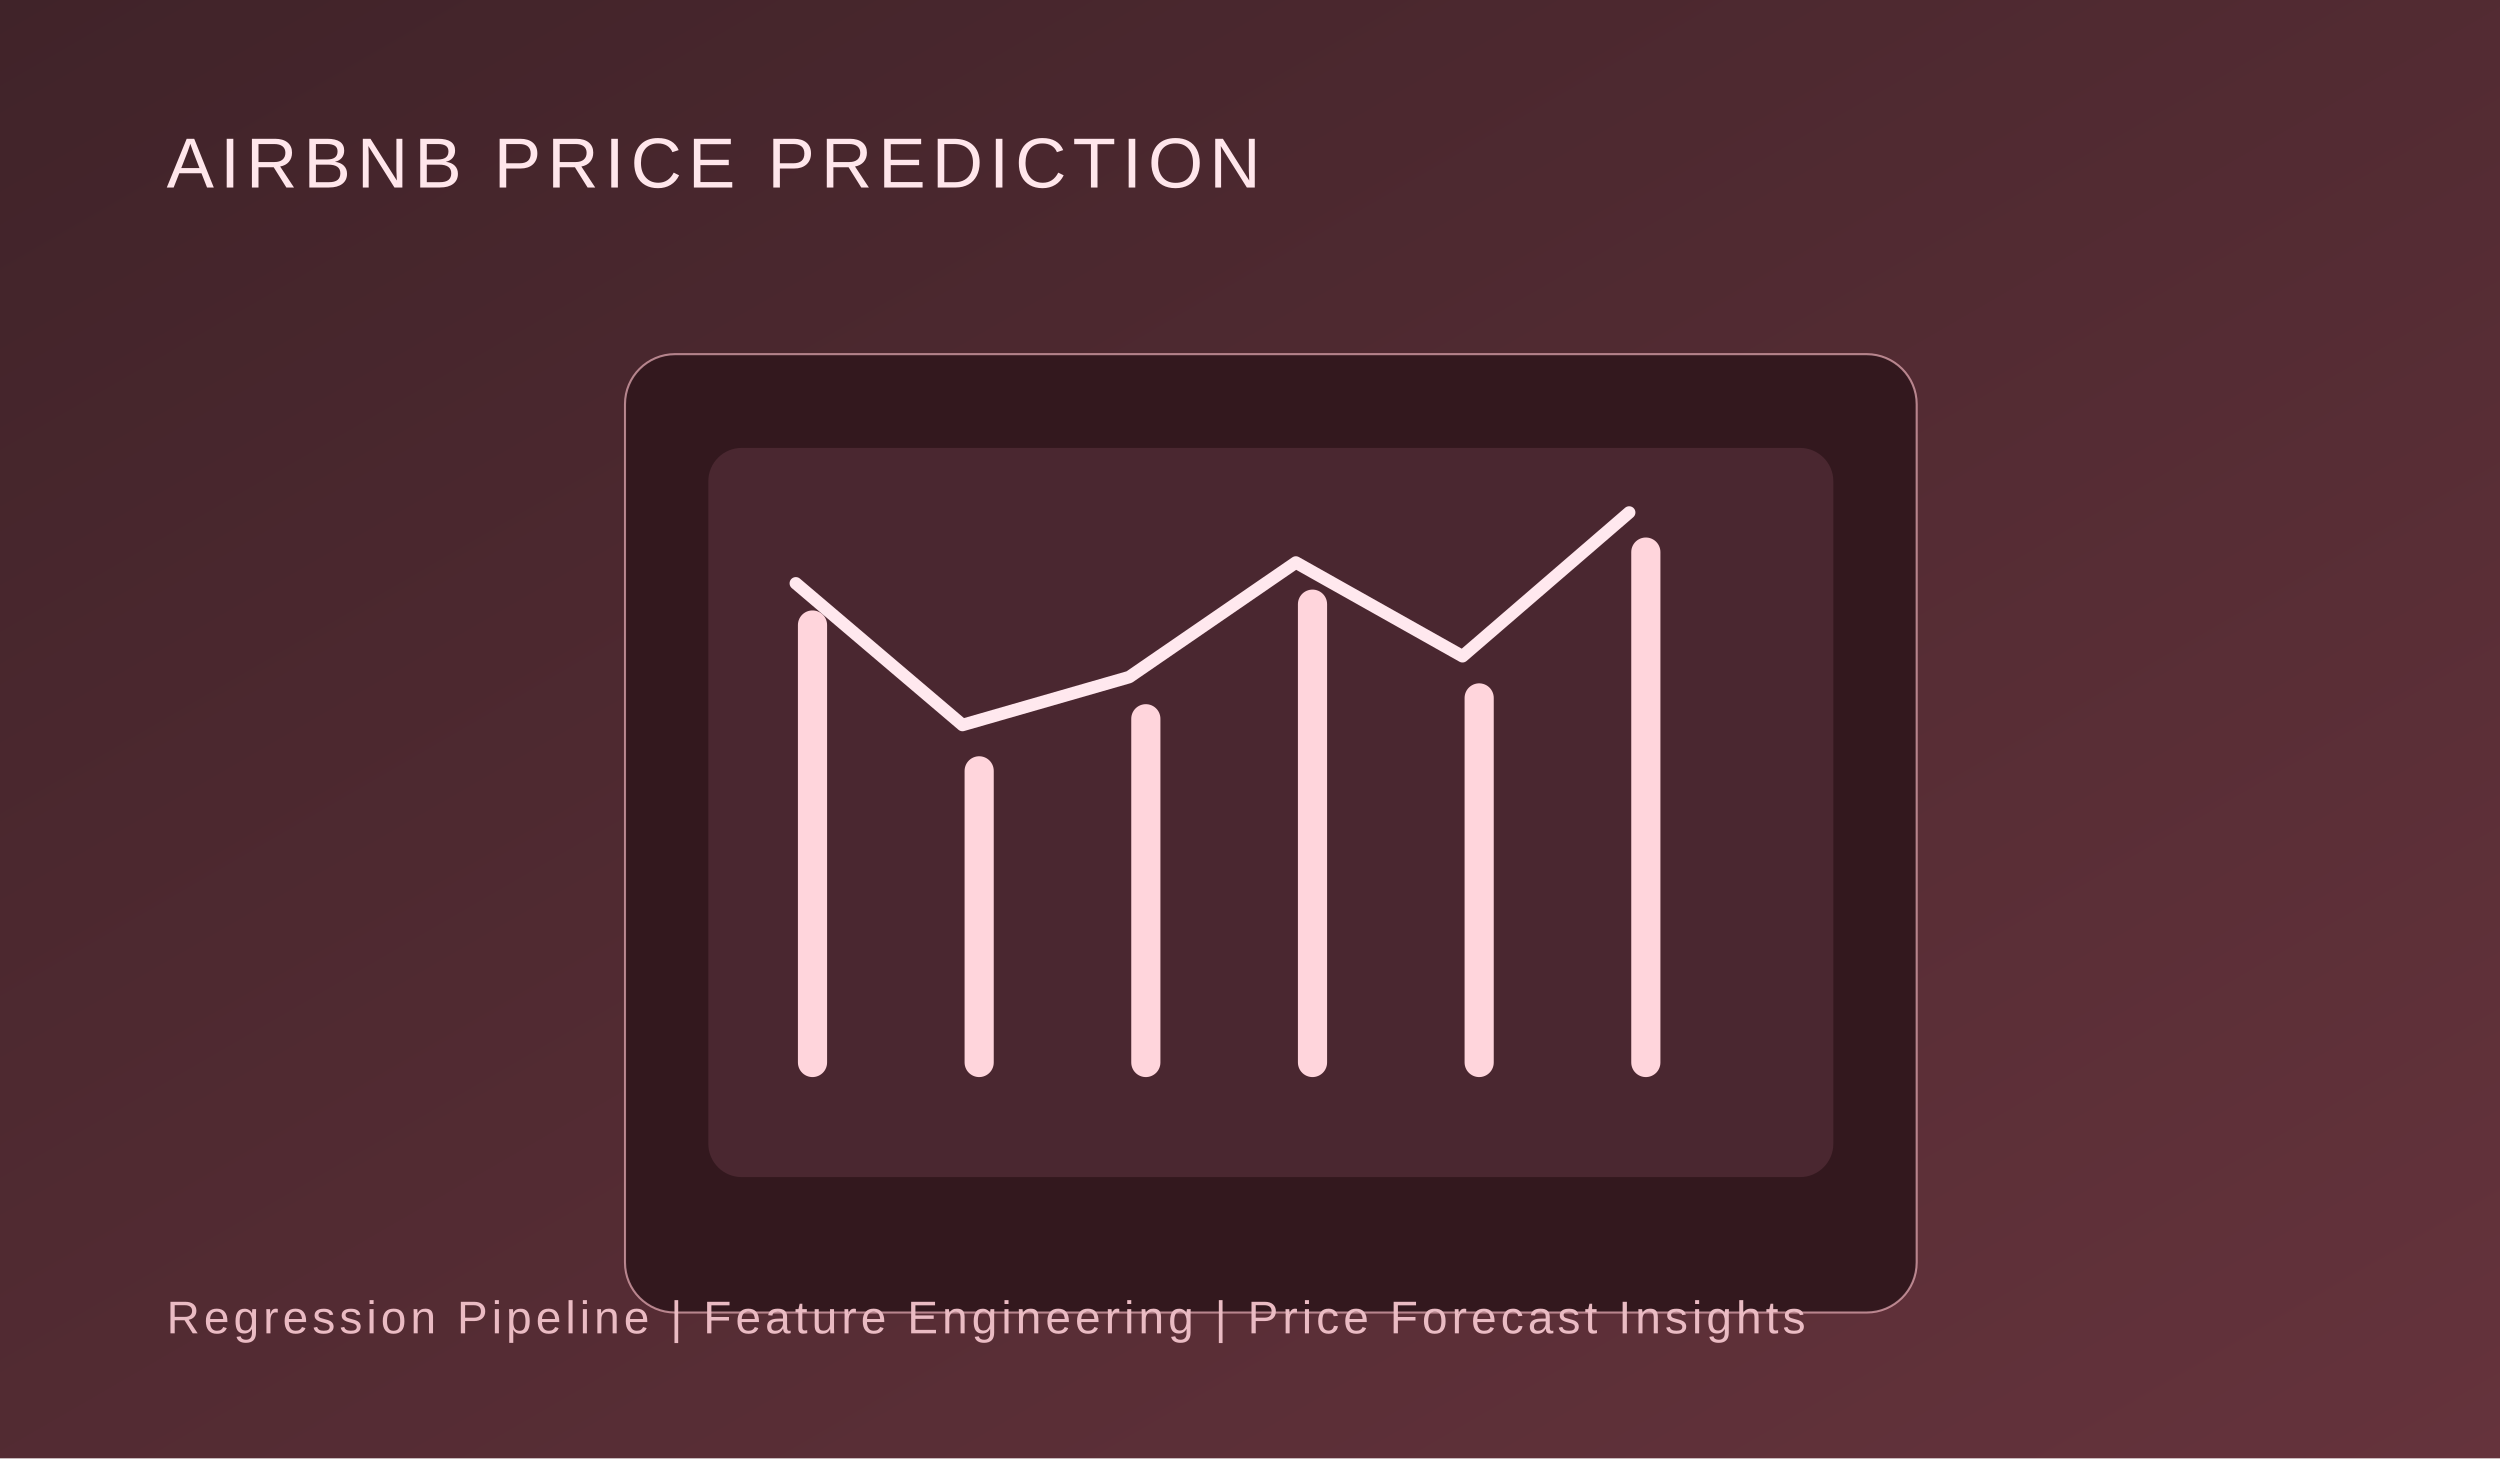
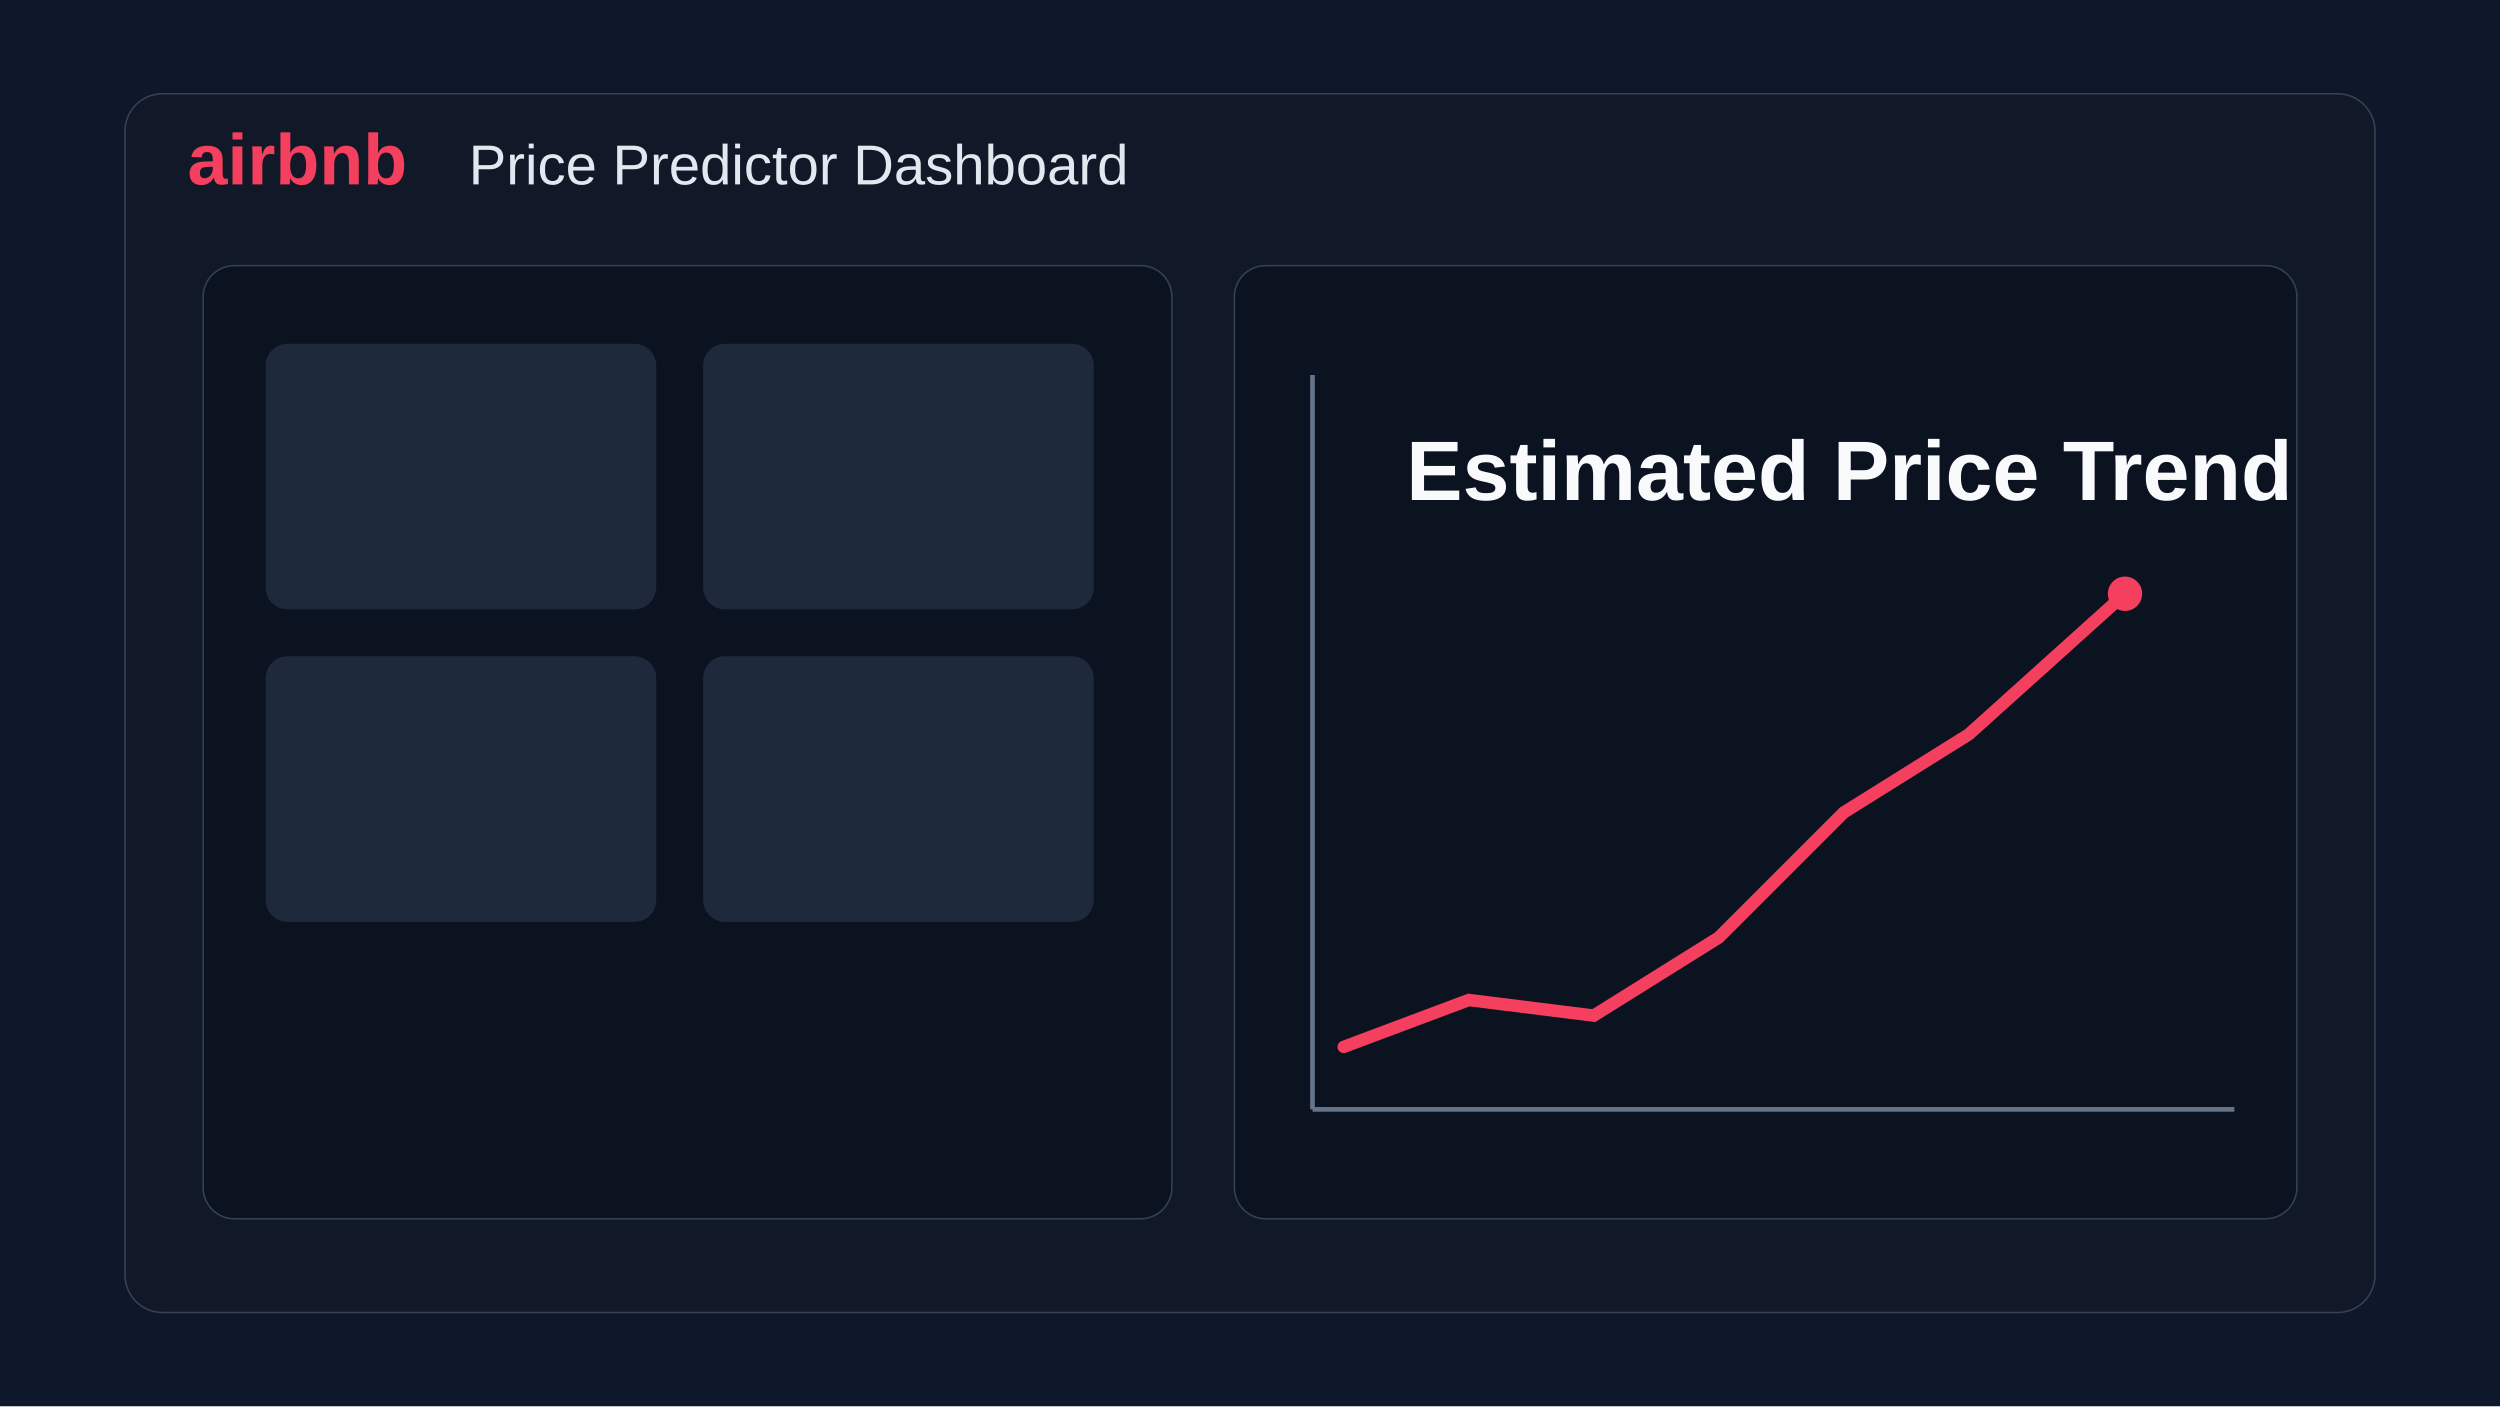
- <svg xmlns="http://www.w3.org/2000/svg" width="1200" height="700" viewBox="0 0 1200 700" role="img" aria-label="Airbnb Price Prediction">
-   <defs>
-     <linearGradient id="bg" x1="0" y1="0" x2="1" y2="1">
-       <stop offset="0" stop-color="#402329" />
-       <stop offset="1" stop-color="#65333C" />
-     </linearGradient>
-   </defs>
-   <rect width="1200" height="700" fill="url(#bg)" />
-   <g transform="translate(220,120)">
-     <rect x="80" y="50" width="620" height="460" rx="24" fill="#33181E" stroke="#FFC1CB" stroke-opacity="0.62" />
-     <rect x="120" y="95" width="540" height="350" rx="16" fill="#4A2730" />
-     <path d="M170 390V180M250 390V250M330 390V225M410 390V170M490 390V215M570 390V145" stroke="#FFD5DC" stroke-width="14" stroke-linecap="round" />
-     <path d="M162 160L242 228L322 205L402 150L482 195L562 126" fill="none" stroke="#FFE8EE" stroke-width="6" stroke-linecap="round" stroke-linejoin="round" />
-   </g>
-   <text x="80" y="90" fill="#FFE6EB" font-size="34" font-family="Segoe UI, Arial, sans-serif" letter-spacing="3">AIRBNB PRICE PREDICTION</text>
-   <text x="80" y="640" fill="#EABBC3" font-size="22" font-family="Segoe UI, Arial, sans-serif" letter-spacing="2">Regression Pipeline | Feature Engineering | Price Forecast Insights</text>
+ <svg xmlns="http://www.w3.org/2000/svg" width="1600" height="900" viewBox="0 0 1600 900">
+   <rect width="1600" height="900" fill="#0f172a" />
+   <rect x="80" y="60" width="1440" height="780" rx="24" fill="#111827" stroke="#374151" />
+   <text x="120" y="118" fill="#f43f5e" font-size="46" font-family="Segoe UI,Arial" font-weight="800">airbnb</text>
+   <text x="300" y="118" fill="#e2e8f0" font-size="36" font-family="Segoe UI,Arial">Price Predictor Dashboard</text>
+   <rect x="130" y="170" width="620" height="610" rx="20" fill="#0b1220" stroke="#334155" />
+   <rect x="790" y="170" width="680" height="610" rx="20" fill="#0b1220" stroke="#334155" />
+   <rect x="170" y="220" width="250" height="170" rx="14" fill="#1e293b" />
+   <rect x="450" y="220" width="250" height="170" rx="14" fill="#1e293b" />
+   <rect x="170" y="420" width="250" height="170" rx="14" fill="#1e293b" />
+   <rect x="450" y="420" width="250" height="170" rx="14" fill="#1e293b" />
+   <line x1="840" y1="710" x2="1430" y2="710" stroke="#64748b" stroke-width="3" />
+   <line x1="840" y1="240" x2="840" y2="710" stroke="#64748b" stroke-width="3" />
+   <polyline points="860,670 940,640 1020,650 1100,600 1180,520 1260,470 1360,380" fill="none" stroke="#f43f5e" stroke-width="8" stroke-linecap="round" />
+   <circle cx="1360" cy="380" r="11" fill="#f43f5e" />
+   <text x="900" y="320" fill="#f8fafc" font-size="54" font-family="Segoe UI,Arial" font-weight="700">Estimated Price Trend</text>
</svg>
